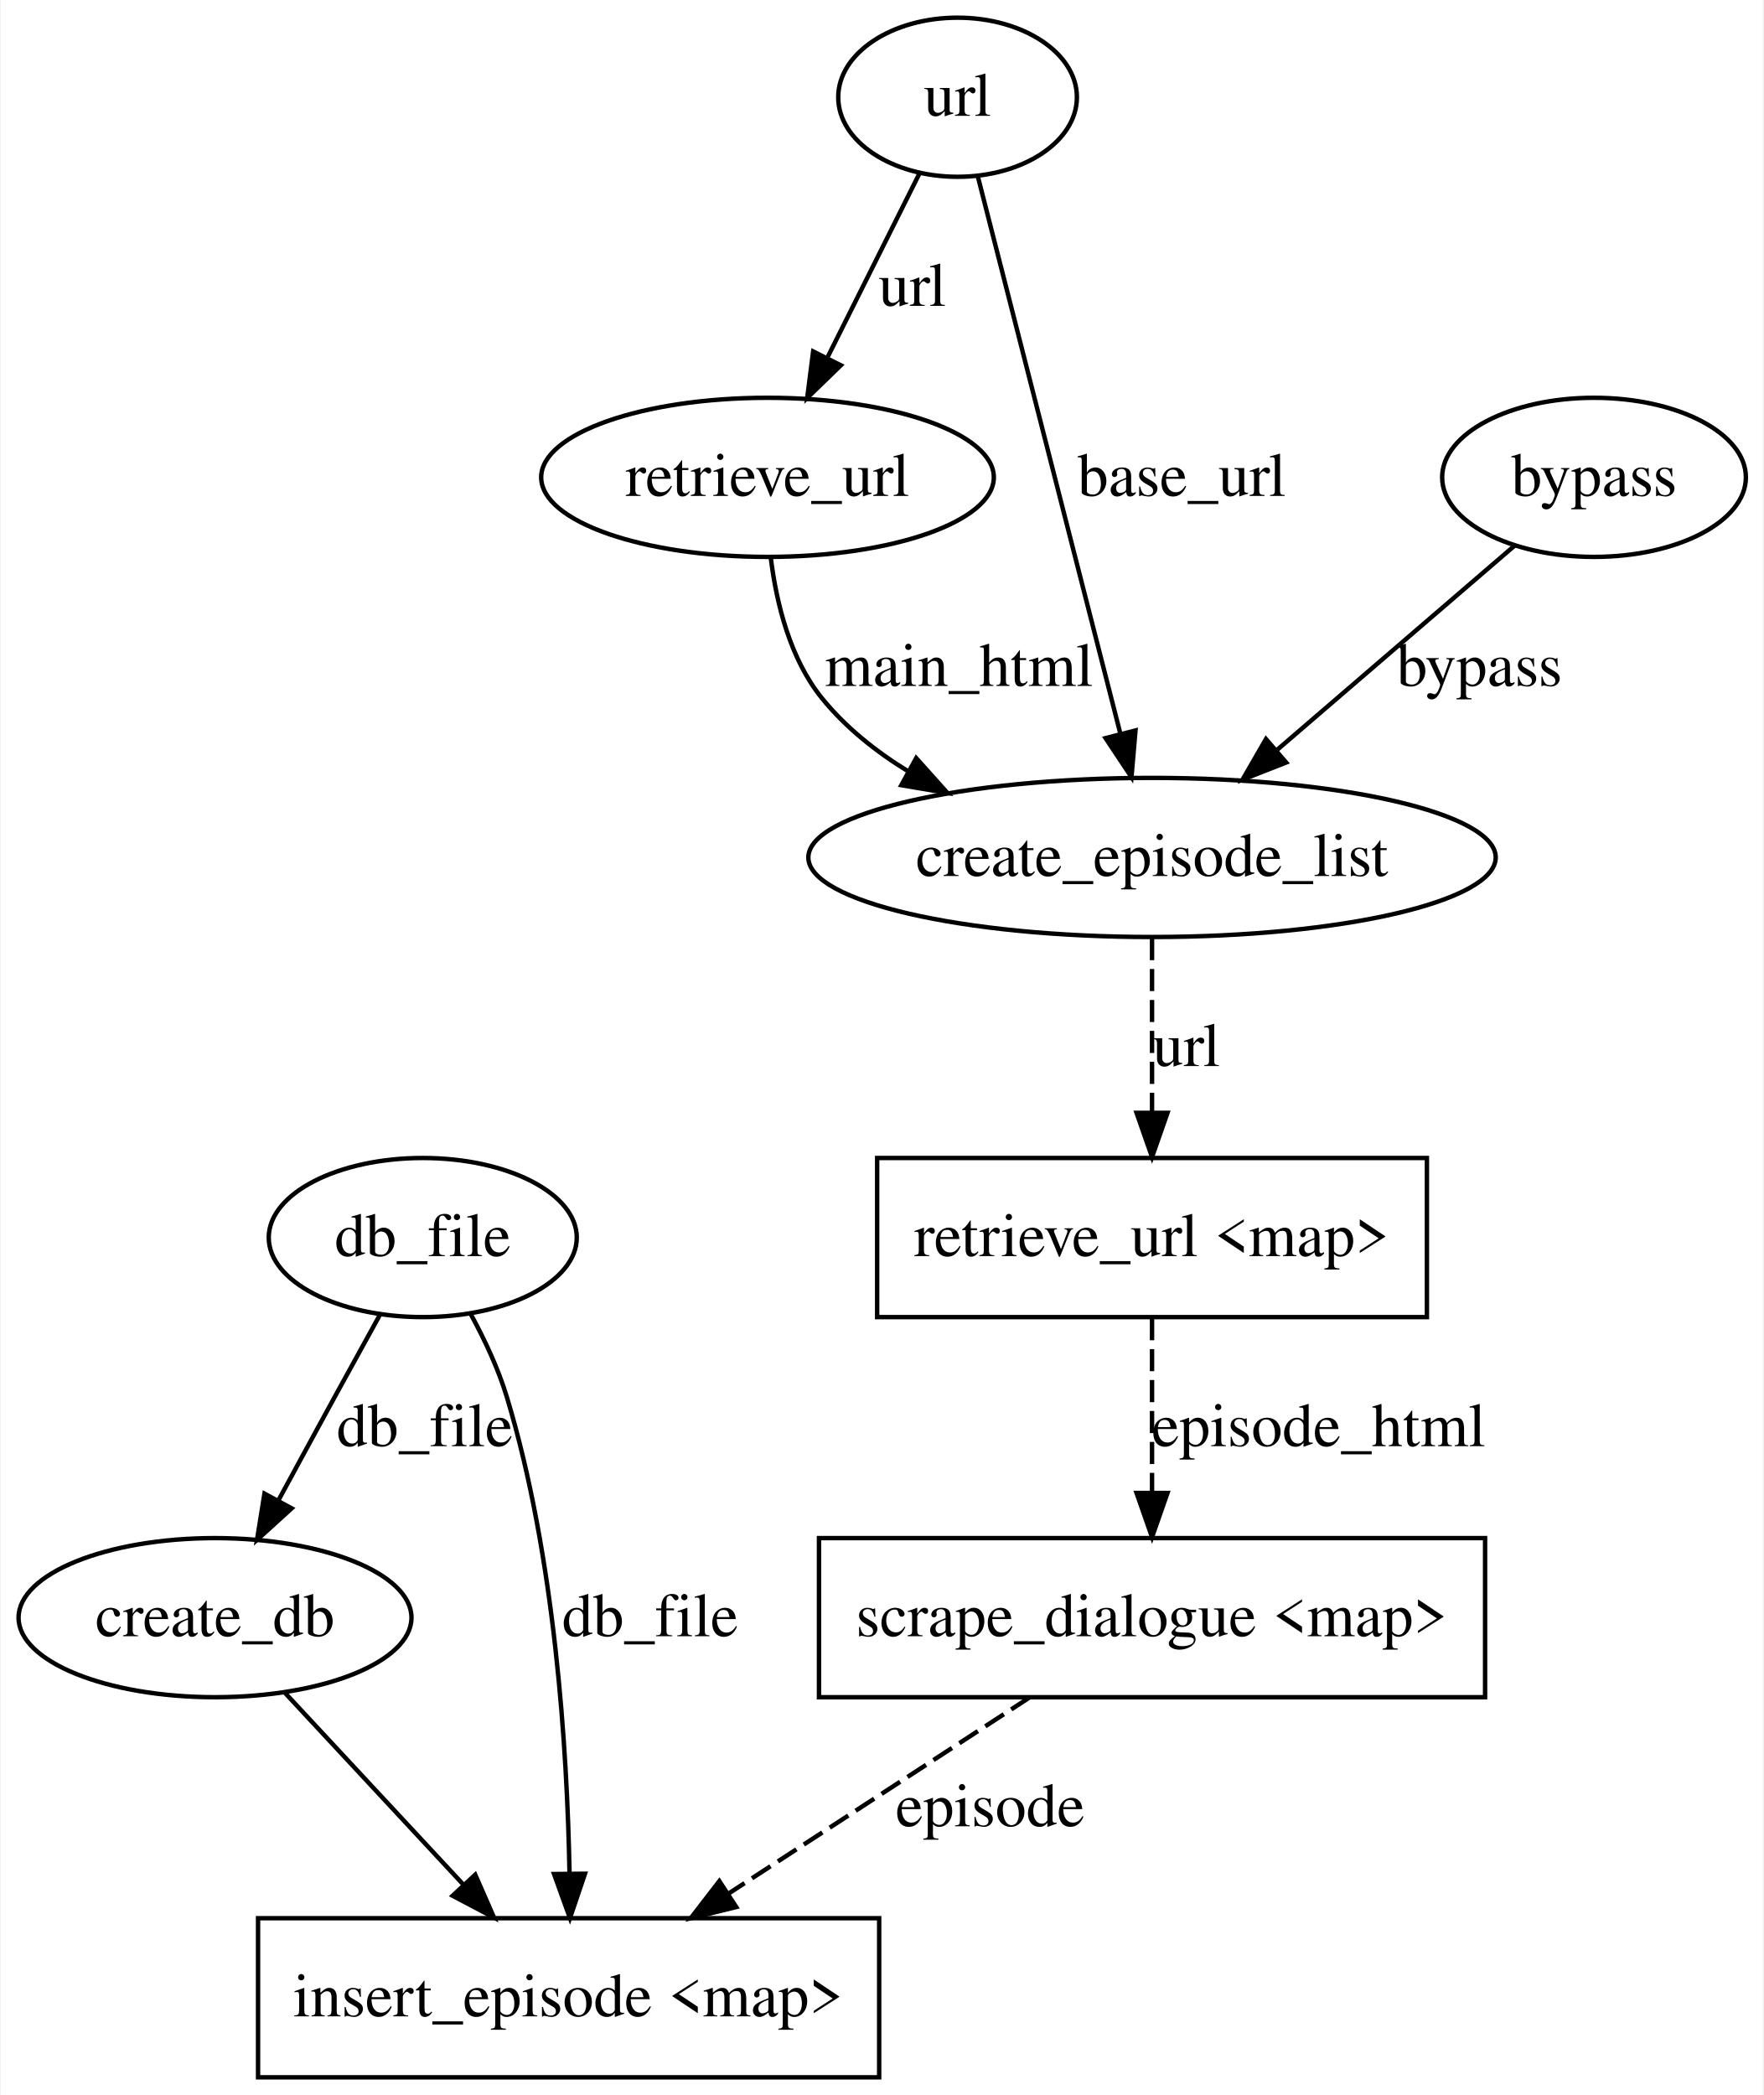
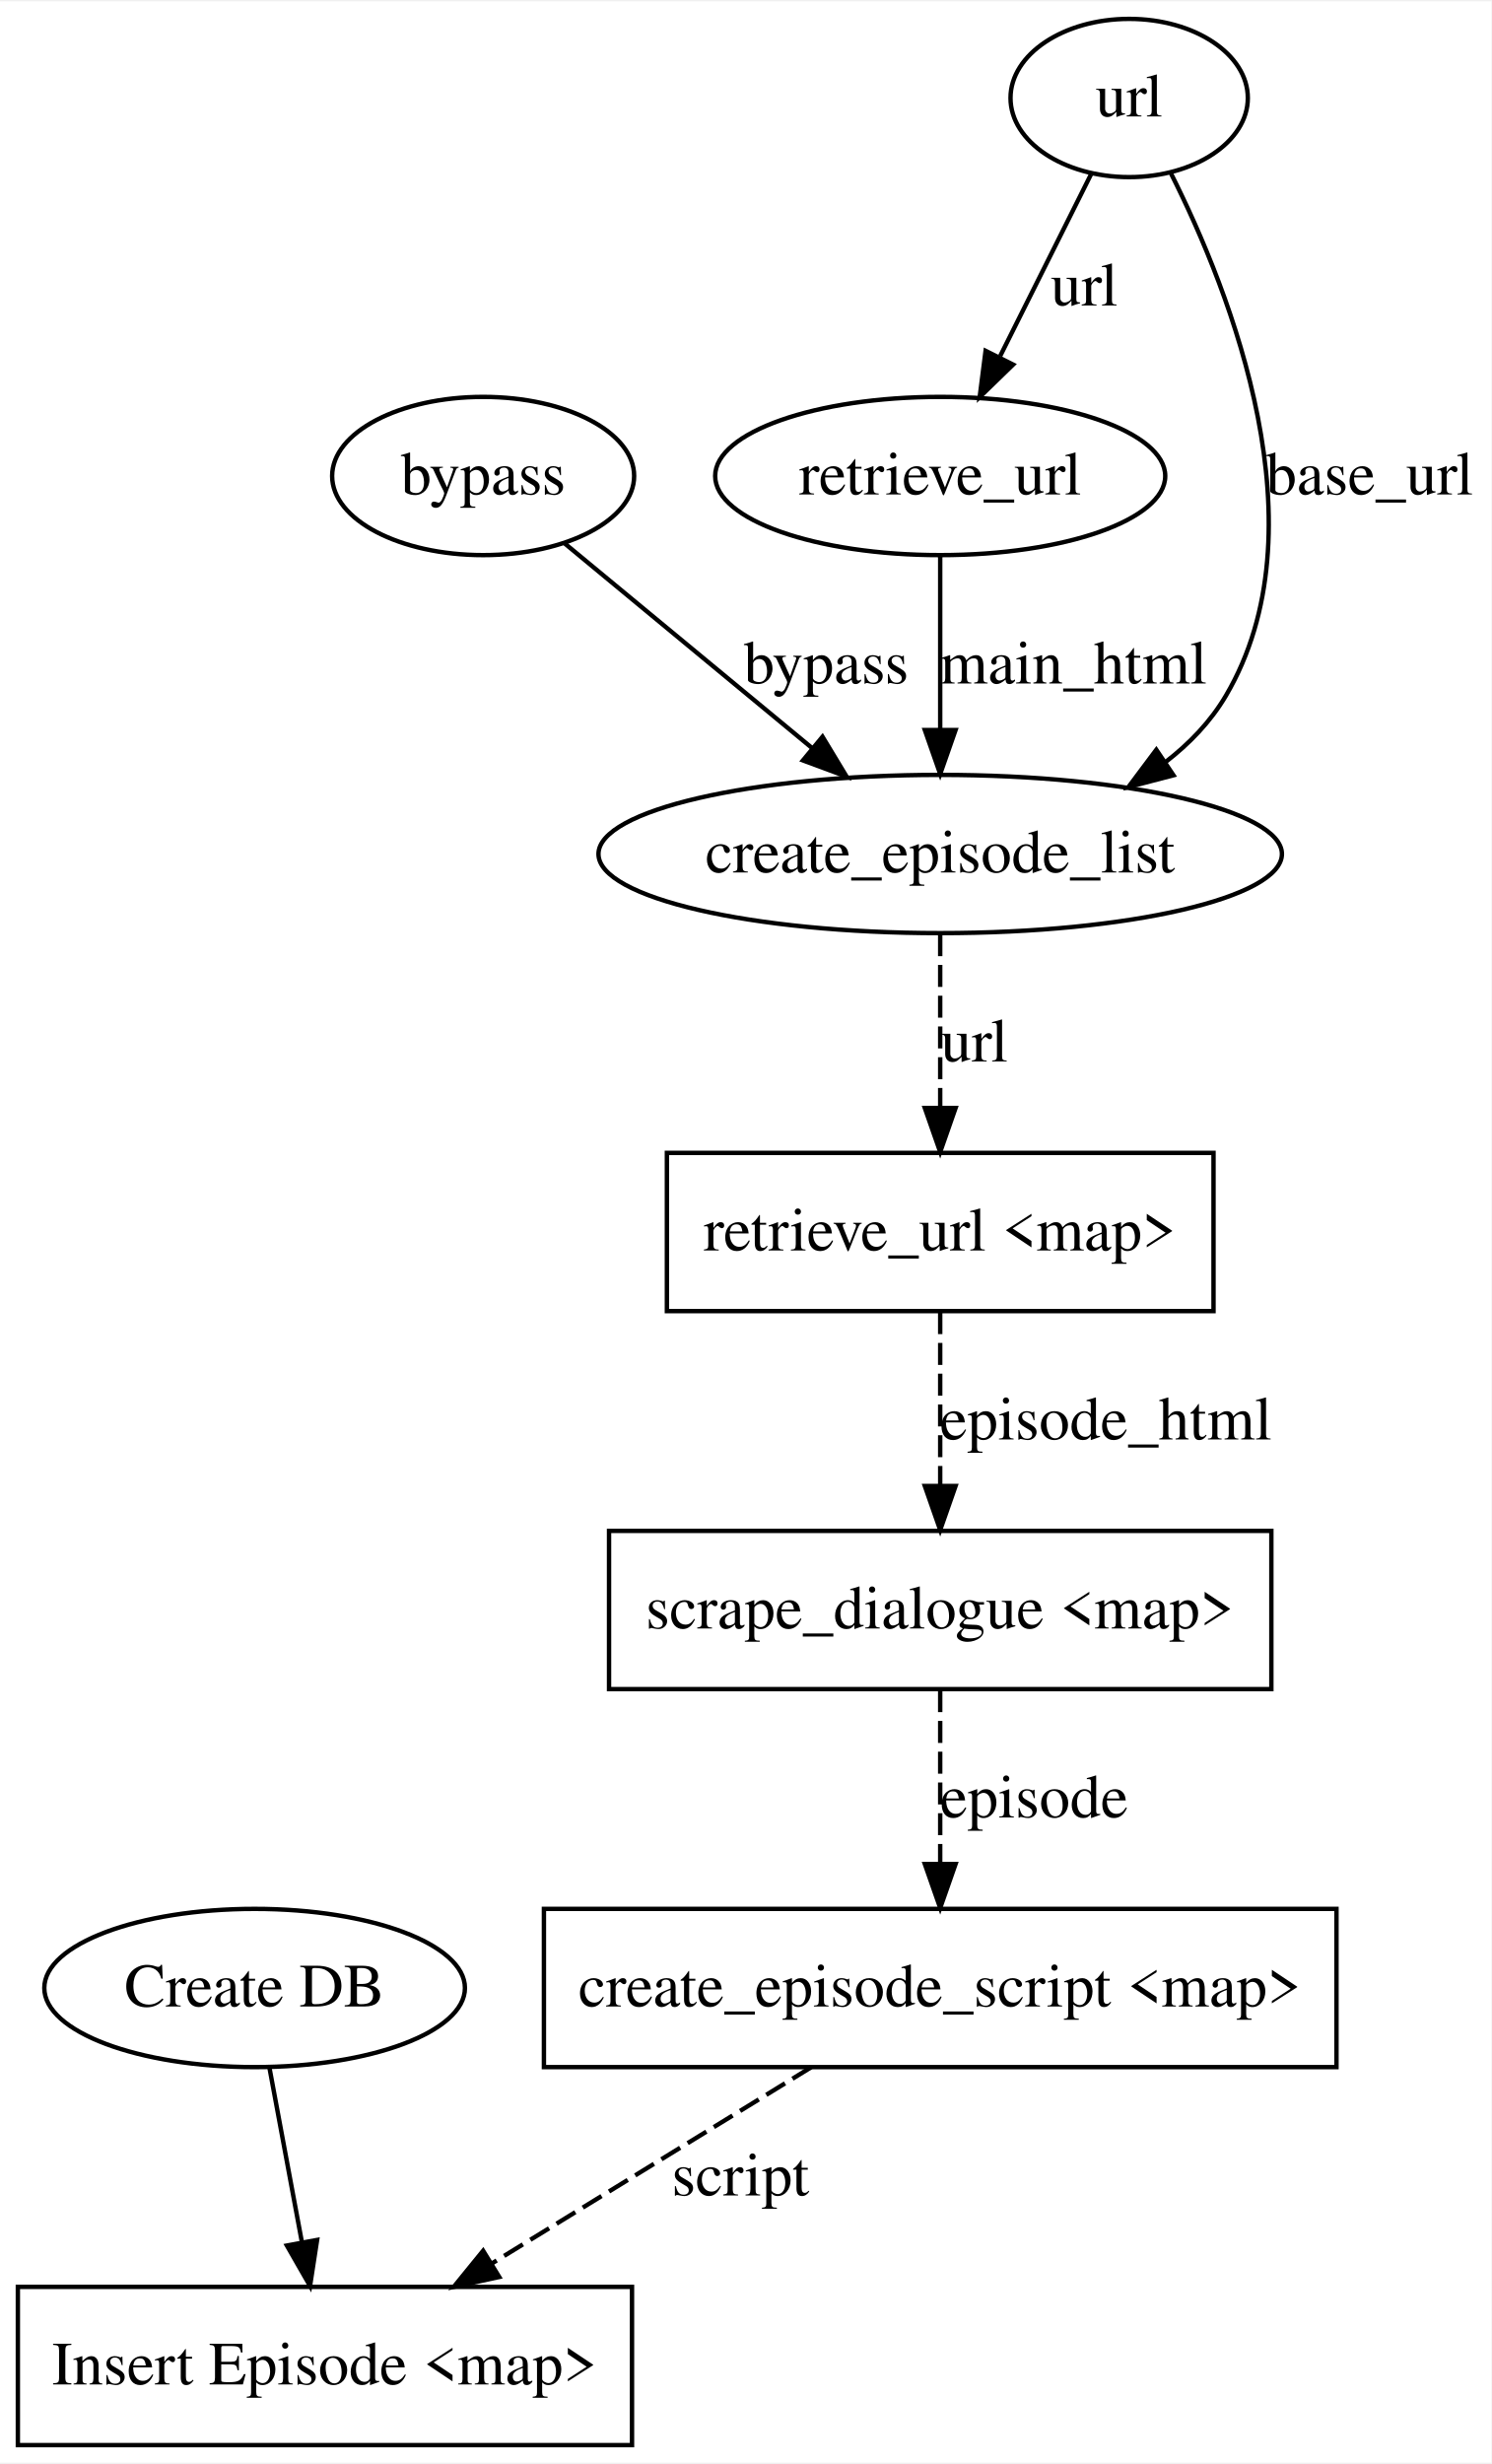
- <svg xmlns="http://www.w3.org/2000/svg" width="399pt" height="474pt" viewBox="0.00 0.00 398.65 474.00">
-   <g id="graph0" class="graph" transform="scale(1 1) rotate(0) translate(4 470)">
-     <polygon fill="#ffffff" stroke="transparent" points="-4,4 -4,-470 394.655,-470 394.655,4 -4,4" />
+ <svg xmlns="http://www.w3.org/2000/svg" width="339pt" height="560pt" viewBox="0.00 0.00 339.36 560.00">
+   <g id="graph0" class="graph" transform="scale(1 1) rotate(0) translate(4 556)">
+     <polygon fill="#ffffff" stroke="transparent" points="-4,4 -4,-556 335.365,-556 335.365,4 -4,4" />
    <g id="node1" class="node">
-       <ellipse fill="none" stroke="#000000" cx="169.475" cy="-362" rx="51.207" ry="18" />
-       <text text-anchor="middle" x="169.475" y="-357.8" font-family="Times,serif" font-size="14.00" fill="#000000">retrieve_url</text>
+       <ellipse fill="none" stroke="#000000" cx="209.937" cy="-448" rx="51.207" ry="18" />
+       <text text-anchor="middle" x="209.937" y="-443.8" font-family="Times,serif" font-size="14.00" fill="#000000">retrieve_url</text>
+     </g>
+     <g id="node6" class="node">
+       <ellipse fill="none" stroke="#000000" cx="209.937" cy="-362" rx="77.759" ry="18" />
+       <text text-anchor="middle" x="209.937" y="-357.8" font-family="Times,serif" font-size="14.00" fill="#000000">create_episode_list</text>
+     </g>
+     <g id="edge5" class="edge">
+       <path fill="none" stroke="#000000" d="M209.937,-429.762C209.937,-418.36 209.937,-403.434 209.937,-390.494" />
+       <polygon fill="#000000" stroke="#000000" points="213.437,-390.212 209.937,-380.212 206.437,-390.212 213.437,-390.212" />
+       <text text-anchor="middle" x="240.268" y="-400.8" font-family="Times,serif" font-size="14.00" fill="#000000">main_html</text>
    </g>
    <g id="node2" class="node">
-       <ellipse fill="none" stroke="#000000" cx="256.475" cy="-276" rx="77.759" ry="18" />
-       <text text-anchor="middle" x="256.475" y="-271.8" font-family="Times,serif" font-size="14.00" fill="#000000">create_episode_list</text>
+       <ellipse fill="none" stroke="#000000" cx="105.937" cy="-448" rx="34.361" ry="18" />
+       <text text-anchor="middle" x="105.937" y="-443.8" font-family="Times,serif" font-size="14.00" fill="#000000">bypass</text>
    </g>
-     <g id="edge5" class="edge">
-       <path fill="none" stroke="#000000" d="M170.235,-343.665C171.517,-333.387 174.601,-320.887 181.812,-312 187.157,-305.414 193.998,-299.953 201.363,-295.447" />
-       <polygon fill="#000000" stroke="#000000" points="203.119,-298.476 210.191,-290.587 199.743,-292.344 203.119,-298.476" />
-       <text text-anchor="middle" x="212.806" y="-314.8" font-family="Times,serif" font-size="14.00" fill="#000000">main_html</text>
+     <g id="edge8" class="edge">
+       <path fill="none" stroke="#000000" d="M124.53,-432.625C140.135,-419.721 162.702,-401.06 180.719,-386.161" />
+       <polygon fill="#000000" stroke="#000000" points="183.16,-388.684 188.636,-379.614 178.699,-383.29 183.16,-388.684" />
+       <text text-anchor="middle" x="183.992" y="-400.8" font-family="Times,serif" font-size="14.00" fill="#000000">bypass</text>
+     </g>
+     <g id="node3" class="node">
+       <polygon fill="none" stroke="#000000" points="300.108,-122 119.766,-122 119.766,-86 300.108,-86 300.108,-122" />
+       <text text-anchor="middle" x="209.937" y="-99.8" font-family="Times,serif" font-size="14.00" fill="#000000">create_episode_script &lt;map&gt;</text>
+     </g>
+     <g id="node7" class="node">
+       <polygon fill="none" stroke="#000000" points="139.811,-36 .063,-36 .063,0 139.811,0 139.811,-36" />
+       <text text-anchor="middle" x="69.937" y="-13.8" font-family="Times,serif" font-size="14.00" fill="#000000">Insert Episode &lt;map&gt;</text>
+     </g>
+     <g id="edge3" class="edge">
+       <path fill="none" stroke="#000000" stroke-dasharray="5,2" d="M180.588,-85.972C159.495,-73.014 130.864,-55.427 108.011,-41.388" />
+       <polygon fill="#000000" stroke="#000000" points="109.6,-38.257 99.247,-36.005 105.936,-44.221 109.6,-38.257" />
+       <text text-anchor="middle" x="164.489" y="-56.8" font-family="Times,serif" font-size="14.00" fill="#000000">script</text>
+     </g>
+     <g id="node4" class="node">
+       <polygon fill="none" stroke="#000000" points="272.129,-294 147.745,-294 147.745,-258 272.129,-258 272.129,-294" />
+       <text text-anchor="middle" x="209.937" y="-271.8" font-family="Times,serif" font-size="14.00" fill="#000000">retrieve_url &lt;map&gt;</text>
+     </g>
+     <g id="node8" class="node">
+       <polygon fill="none" stroke="#000000" points="285.291,-208 134.583,-208 134.583,-172 285.291,-172 285.291,-208" />
+       <text text-anchor="middle" x="209.937" y="-185.8" font-family="Times,serif" font-size="14.00" fill="#000000">scrape_dialogue &lt;map&gt;</text>
+     </g>
+     <g id="edge7" class="edge">
+       <path fill="none" stroke="#000000" stroke-dasharray="5,2" d="M209.937,-257.762C209.937,-246.36 209.937,-231.434 209.937,-218.494" />
+       <polygon fill="#000000" stroke="#000000" points="213.437,-218.212 209.937,-208.212 206.437,-218.212 213.437,-218.212" />
+       <text text-anchor="middle" x="247.654" y="-228.8" font-family="Times,serif" font-size="14.00" fill="#000000">episode_html</text>
+     </g>
+     <g id="node5" class="node">
+       <ellipse fill="none" stroke="#000000" cx="252.937" cy="-534" rx="27" ry="18" />
+       <text text-anchor="middle" x="252.937" y="-529.8" font-family="Times,serif" font-size="14.00" fill="#000000">url</text>
+     </g>
+     <g id="edge4" class="edge">
+       <path fill="none" stroke="#000000" d="M244.235,-516.597C238.311,-504.748 230.349,-488.823 223.587,-475.3" />
+       <polygon fill="#000000" stroke="#000000" points="226.524,-473.349 218.922,-465.969 220.263,-476.479 226.524,-473.349" />
+       <text text-anchor="middle" x="242.713" y="-486.8" font-family="Times,serif" font-size="14.00" fill="#000000">url</text>
+     </g>
+     <g id="edge9" class="edge">
+       <path fill="none" stroke="#000000" d="M262.481,-516.775C276.14,-489.585 297.28,-435.916 274.937,-398 271.461,-392.101 266.632,-387.101 261.161,-382.88" />
+       <polygon fill="#000000" stroke="#000000" points="263.02,-379.912 252.768,-377.24 259.115,-385.722 263.02,-379.912" />
+       <text text-anchor="middle" x="307.651" y="-443.8" font-family="Times,serif" font-size="14.00" fill="#000000">base_url</text>
+     </g>
+     <g id="edge2" class="edge">
+       <path fill="none" stroke="#000000" stroke-dasharray="5,2" d="M209.937,-343.762C209.937,-332.36 209.937,-317.434 209.937,-304.494" />
+       <polygon fill="#000000" stroke="#000000" points="213.437,-304.212 209.937,-294.212 206.437,-304.212 213.437,-304.212" />
+       <text text-anchor="middle" x="217.713" y="-314.8" font-family="Times,serif" font-size="14.00" fill="#000000">url</text>
+     </g>
+     <g id="edge1" class="edge">
+       <path fill="none" stroke="#000000" stroke-dasharray="5,2" d="M209.937,-171.762C209.937,-160.36 209.937,-145.434 209.937,-132.494" />
+       <polygon fill="#000000" stroke="#000000" points="213.437,-132.212 209.937,-122.212 206.437,-132.212 213.437,-132.212" />
+       <text text-anchor="middle" x="231.32" y="-142.8" font-family="Times,serif" font-size="14.00" fill="#000000">episode</text>
    </g>
    <g id="node9" class="node">
-       <polygon fill="none" stroke="#000000" points="318.666,-208 194.283,-208 194.283,-172 318.666,-172 318.666,-208" />
-       <text text-anchor="middle" x="256.475" y="-185.8" font-family="Times,serif" font-size="14.00" fill="#000000">retrieve_url &lt;map&gt;</text>
-     </g>
-     <g id="edge2" class="edge">
-       <path fill="none" stroke="#000000" stroke-dasharray="5,2" d="M256.475,-257.762C256.475,-246.36 256.475,-231.434 256.475,-218.494" />
-       <polygon fill="#000000" stroke="#000000" points="259.975,-218.212 256.475,-208.212 252.975,-218.212 259.975,-218.212" />
-       <text text-anchor="middle" x="264.25" y="-228.8" font-family="Times,serif" font-size="14.00" fill="#000000">url</text>
-     </g>
-     <g id="node3" class="node">
-       <ellipse fill="none" stroke="#000000" cx="44.475" cy="-104" rx="44.449" ry="18" />
-       <text text-anchor="middle" x="44.475" y="-99.8" font-family="Times,serif" font-size="14.00" fill="#000000">create_db</text>
-     </g>
-     <g id="node7" class="node">
-       <polygon fill="none" stroke="#000000" points="194.738,-36 54.211,-36 54.211,0 194.738,0 194.738,-36" />
-       <text text-anchor="middle" x="124.475" y="-13.8" font-family="Times,serif" font-size="14.00" fill="#000000">insert_episode &lt;map&gt;</text>
-     </g>
-     <g id="edge7" class="edge">
-       <path fill="none" stroke="#000000" d="M60.28,-87.009C71.806,-74.618 87.626,-57.612 100.677,-43.583" />
-       <polygon fill="#000000" stroke="#000000" points="103.349,-45.849 107.597,-36.143 98.224,-41.081 103.349,-45.849" />
-     </g>
-     <g id="node4" class="node">
-       <ellipse fill="none" stroke="#000000" cx="91.475" cy="-190" rx="34.846" ry="18" />
-       <text text-anchor="middle" x="91.475" y="-185.8" font-family="Times,serif" font-size="14.00" fill="#000000">db_file</text>
-     </g>
-     <g id="edge3" class="edge">
-       <path fill="none" stroke="#000000" d="M81.735,-172.437C78.496,-166.579 74.876,-160.013 71.585,-154 67.406,-146.364 62.89,-138.058 58.765,-130.449" />
-       <polygon fill="#000000" stroke="#000000" points="61.815,-128.732 53.976,-121.605 55.66,-132.065 61.815,-128.732" />
-       <text text-anchor="middle" x="91.919" y="-142.8" font-family="Times,serif" font-size="14.00" fill="#000000">db_file</text>
-     </g>
-     <g id="edge10" class="edge">
-       <path fill="none" stroke="#000000" d="M102.357,-172.635C105.476,-166.9 108.549,-160.358 110.475,-154 121.408,-117.902 124.162,-74.217 124.679,-46.272" />
-       <polygon fill="#000000" stroke="#000000" points="128.181,-46.065 124.78,-36.031 121.181,-45.995 128.181,-46.065" />
-       <text text-anchor="middle" x="142.919" y="-99.8" font-family="Times,serif" font-size="14.00" fill="#000000">db_file</text>
-     </g>
-     <g id="node5" class="node">
-       <ellipse fill="none" stroke="#000000" cx="212.475" cy="-448" rx="27" ry="18" />
-       <text text-anchor="middle" x="212.475" y="-443.8" font-family="Times,serif" font-size="14.00" fill="#000000">url</text>
-     </g>
-     <g id="edge1" class="edge">
-       <path fill="none" stroke="#000000" d="M203.773,-430.597C197.849,-418.748 189.886,-402.823 183.124,-389.3" />
-       <polygon fill="#000000" stroke="#000000" points="186.062,-387.349 178.459,-379.969 179.801,-390.479 186.062,-387.349" />
-       <text text-anchor="middle" x="202.25" y="-400.8" font-family="Times,serif" font-size="14.00" fill="#000000">url</text>
+       <ellipse fill="none" stroke="#000000" cx="53.937" cy="-104" rx="47.858" ry="18" />
+       <text text-anchor="middle" x="53.937" y="-99.8" font-family="Times,serif" font-size="14.00" fill="#000000">Create DB</text>
    </g>
    <g id="edge6" class="edge">
-       <path fill="none" stroke="#000000" d="M217.018,-430.241C224.672,-400.321 240.193,-339.645 249.321,-303.962" />
-       <polygon fill="#000000" stroke="#000000" points="252.736,-304.735 251.824,-294.18 245.955,-303 252.736,-304.735" />
-       <text text-anchor="middle" x="263.188" y="-357.8" font-family="Times,serif" font-size="14.00" fill="#000000">base_url</text>
-     </g>
-     <g id="node6" class="node">
-       <polygon fill="none" stroke="#000000" points="331.829,-122 181.121,-122 181.121,-86 331.829,-86 331.829,-122" />
-       <text text-anchor="middle" x="256.475" y="-99.8" font-family="Times,serif" font-size="14.00" fill="#000000">scrape_dialogue &lt;map&gt;</text>
-     </g>
-     <g id="edge9" class="edge">
-       <path fill="none" stroke="#000000" stroke-dasharray="5,2" d="M228.803,-85.972C209.003,-73.071 182.159,-55.582 160.659,-41.575" />
-       <polygon fill="#000000" stroke="#000000" points="162.399,-38.531 152.11,-36.005 158.578,-44.396 162.399,-38.531" />
-       <text text-anchor="middle" x="219.857" y="-56.8" font-family="Times,serif" font-size="14.00" fill="#000000">episode</text>
-     </g>
-     <g id="node8" class="node">
-       <ellipse fill="none" stroke="#000000" cx="356.475" cy="-362" rx="34.361" ry="18" />
-       <text text-anchor="middle" x="356.475" y="-357.8" font-family="Times,serif" font-size="14.00" fill="#000000">bypass</text>
-     </g>
-     <g id="edge4" class="edge">
-       <path fill="none" stroke="#000000" d="M338.597,-346.625C323.592,-333.721 301.893,-315.06 284.569,-300.161" />
-       <polygon fill="#000000" stroke="#000000" points="286.82,-297.481 276.956,-293.614 282.256,-302.788 286.82,-297.481" />
-       <text text-anchor="middle" x="330.53" y="-314.8" font-family="Times,serif" font-size="14.00" fill="#000000">bypass</text>
-     </g>
-     <g id="edge8" class="edge">
-       <path fill="none" stroke="#000000" stroke-dasharray="5,2" d="M256.475,-171.762C256.475,-160.36 256.475,-145.434 256.475,-132.494" />
-       <polygon fill="#000000" stroke="#000000" points="259.975,-132.212 256.475,-122.212 252.975,-132.212 259.975,-132.212" />
-       <text text-anchor="middle" x="294.192" y="-142.8" font-family="Times,serif" font-size="14.00" fill="#000000">episode_html</text>
+       <path fill="none" stroke="#000000" d="M57.33,-85.762C59.473,-74.246 62.284,-59.135 64.708,-46.106" />
+       <polygon fill="#000000" stroke="#000000" points="68.16,-46.684 66.549,-36.212 61.279,-45.403 68.16,-46.684" />
    </g>
  </g>
</svg>
